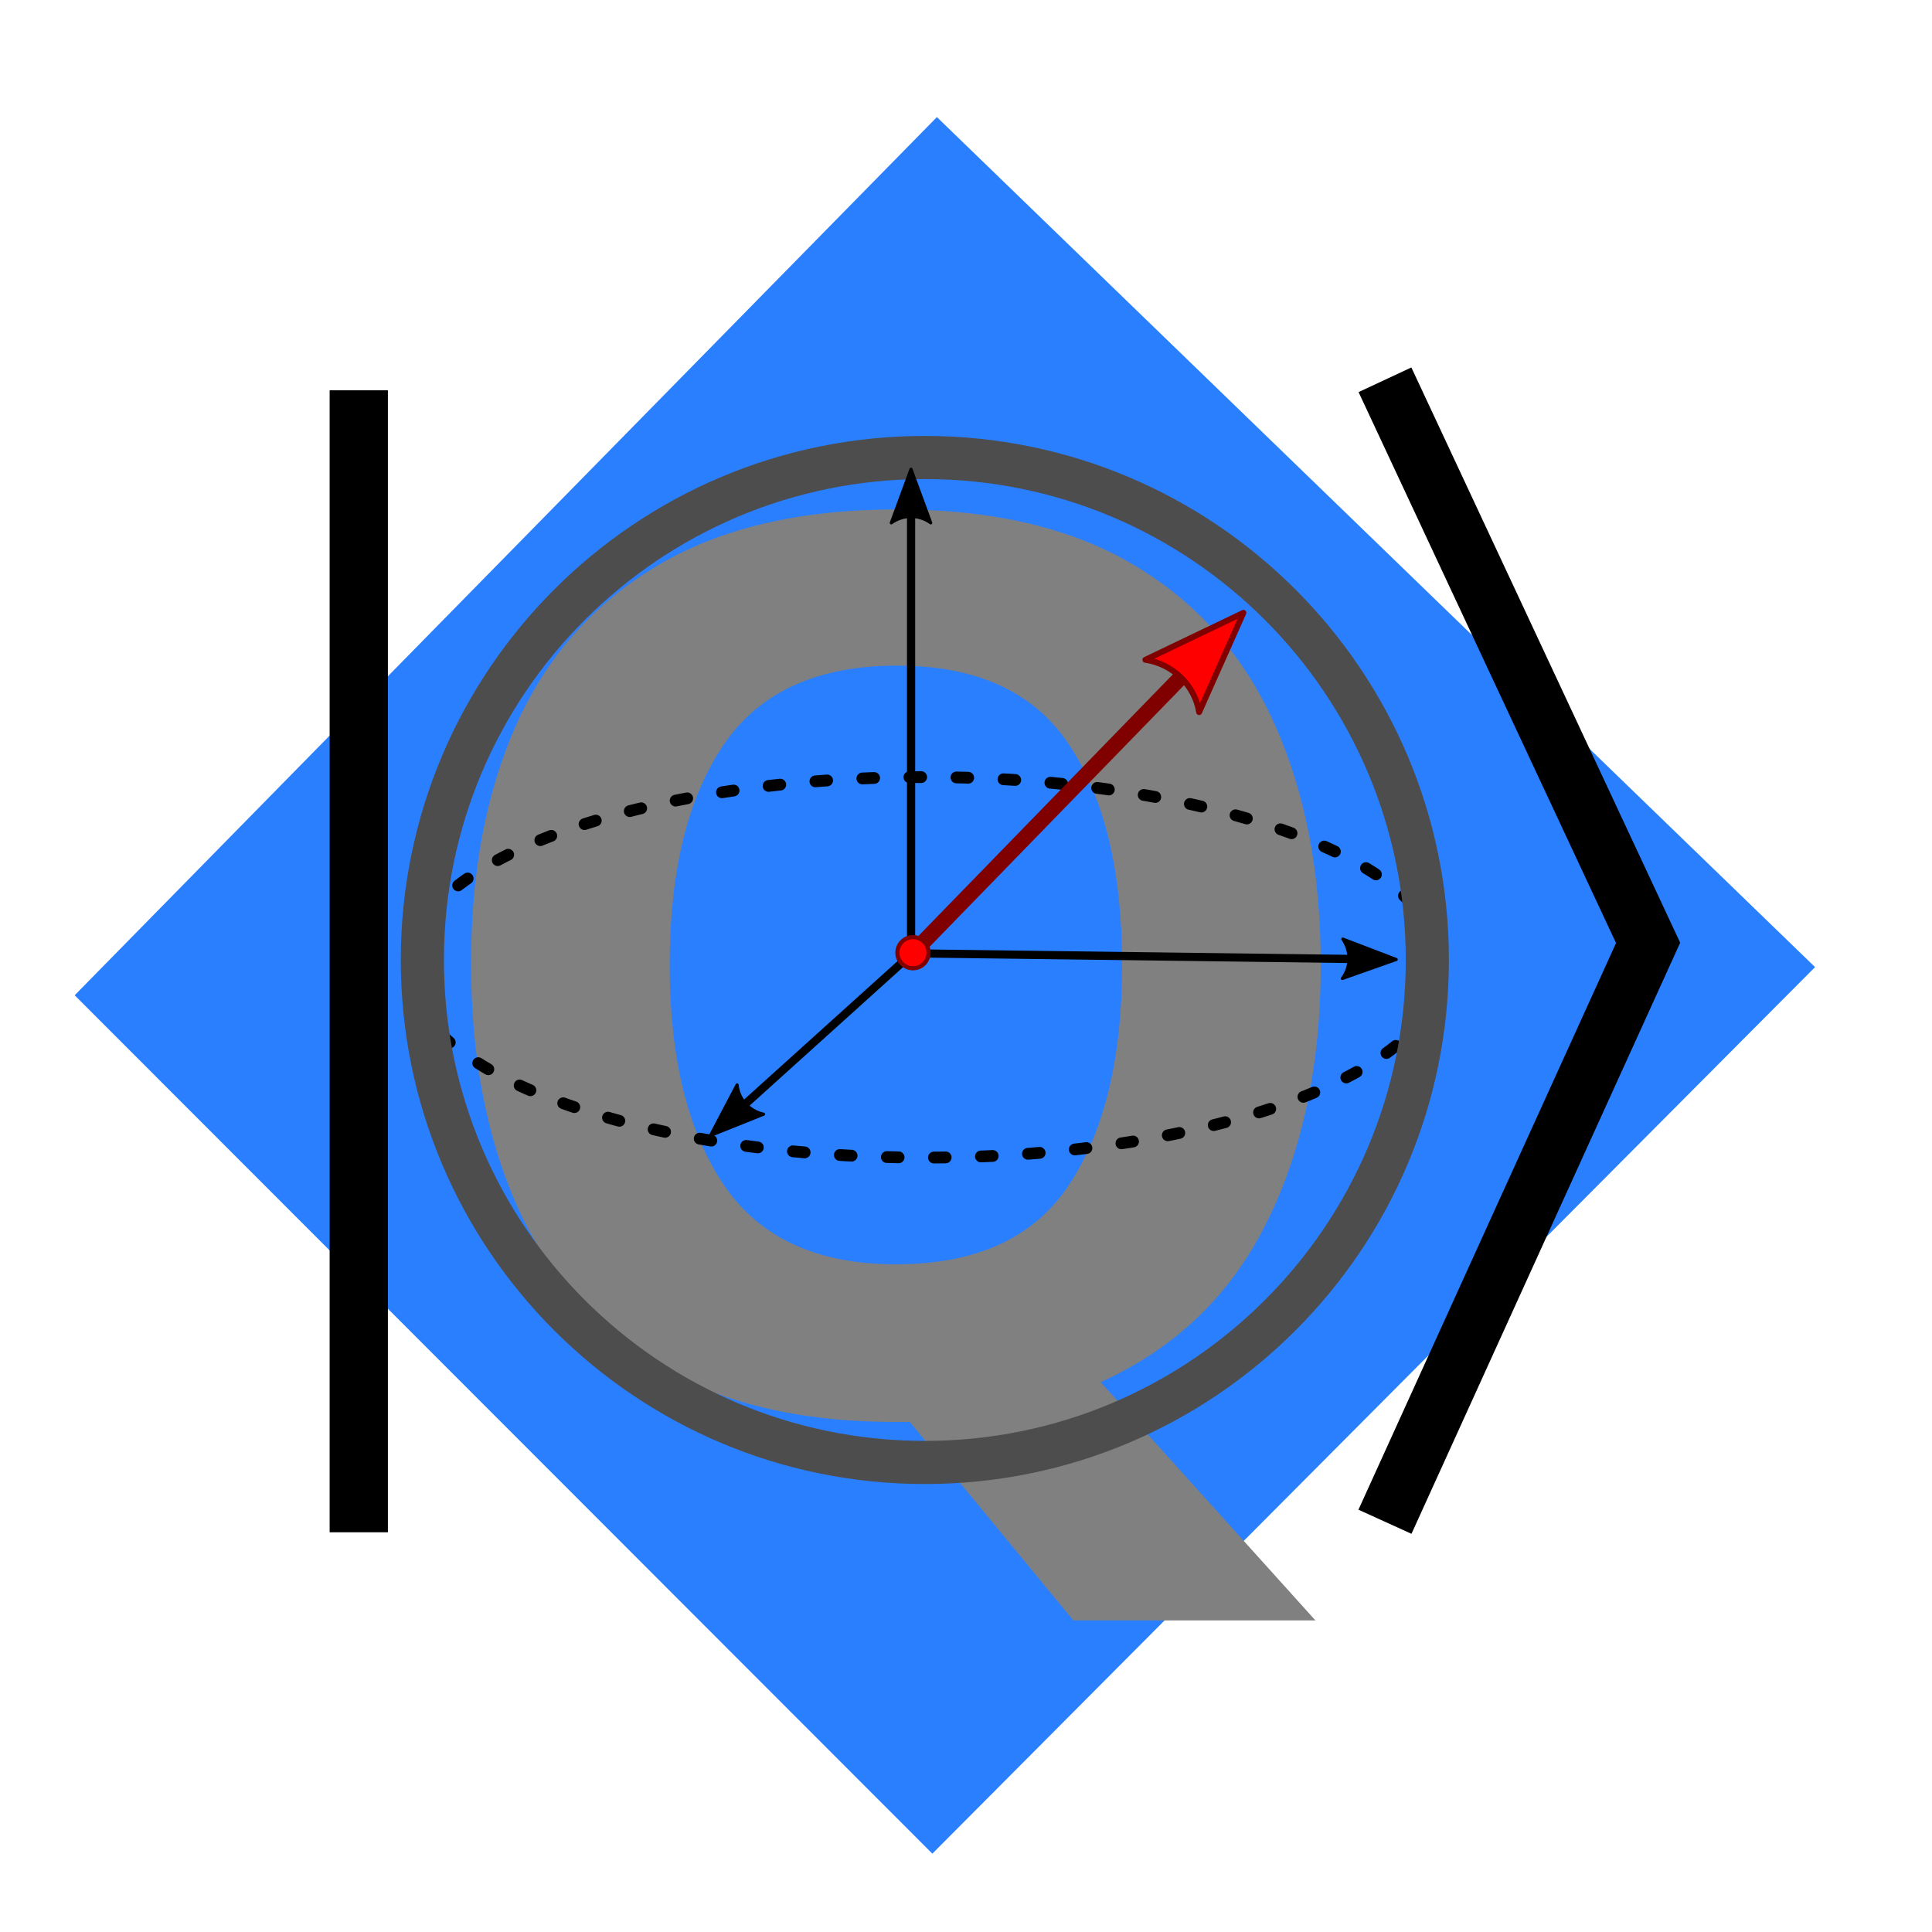
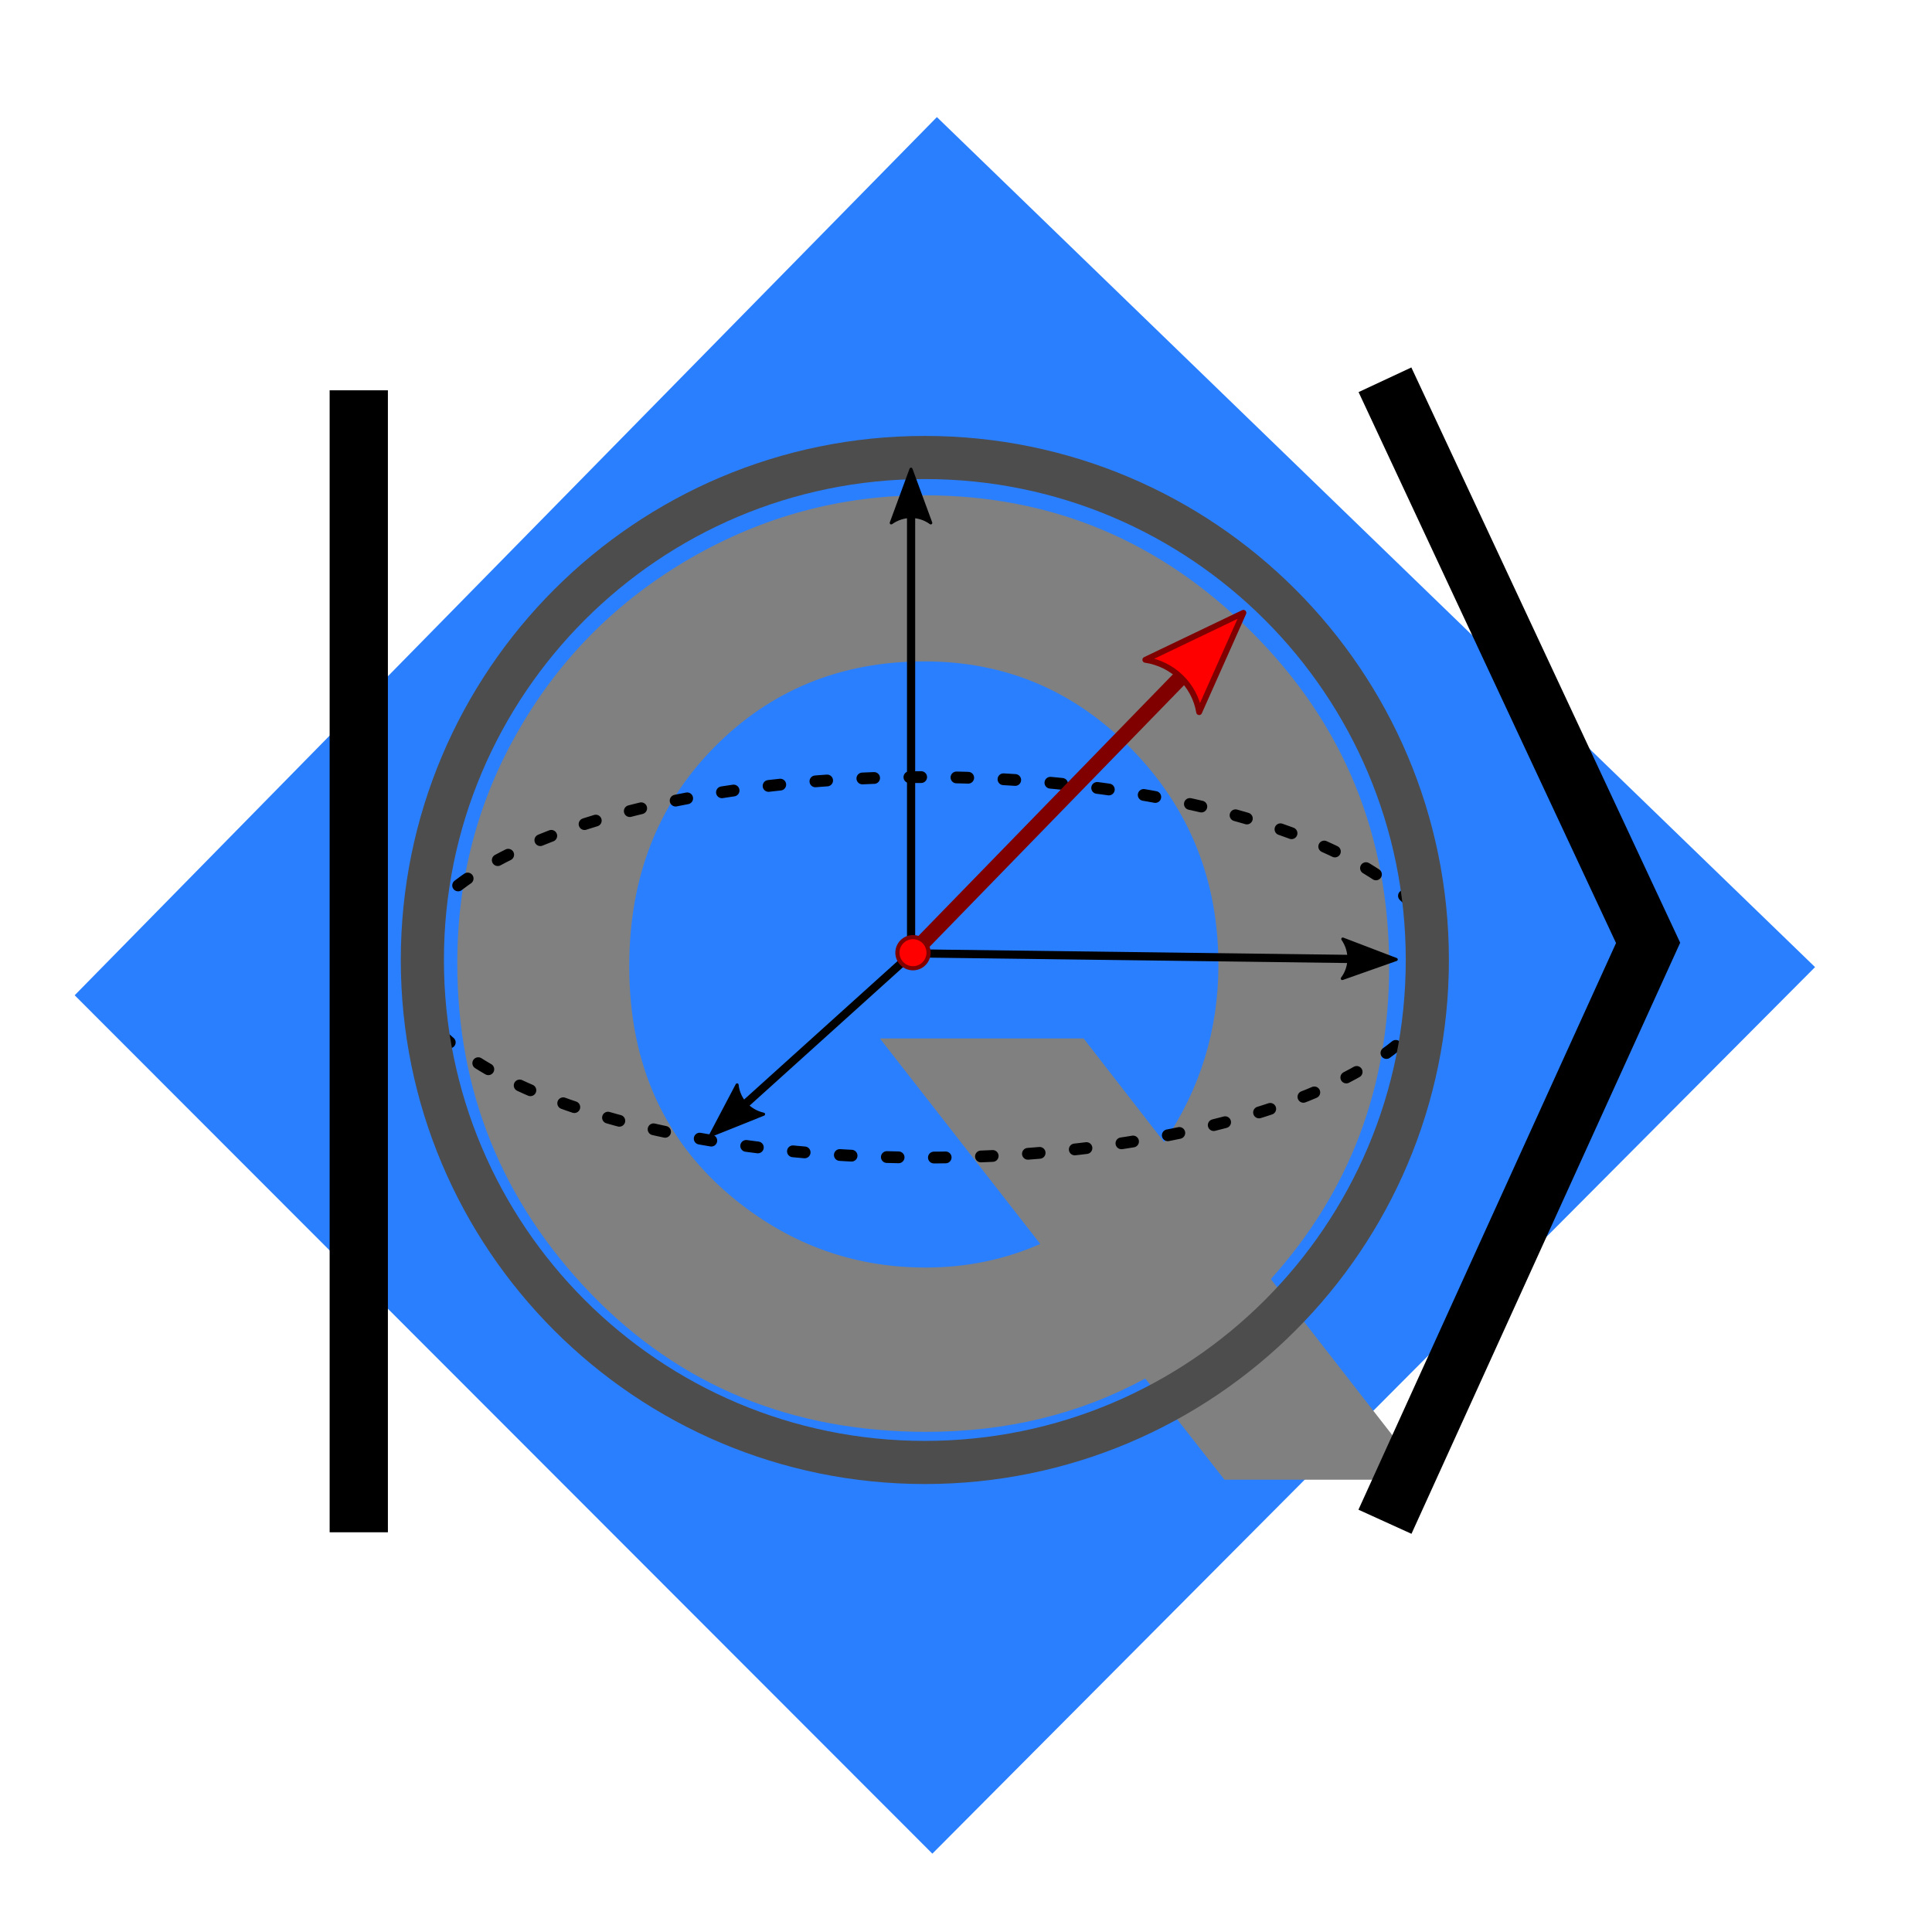
<svg xmlns="http://www.w3.org/2000/svg" width="180" height="180" viewBox="0 0 47.625 47.625" version="1.1" id="svg8">
  <defs id="defs2">
    <marker orient="auto" refY="0" refX="0" id="DotS" style="overflow:visible">
      <path id="path890" d="m -2.5,-1 c 0,2.76 -2.24,5 -5,5 -2.76,0 -5,-2.24 -5,-5 0,-2.76 2.24,-5 5,-5 2.76,0 5,2.24 5,5 z" style="fill:#ff0000;fill-opacity:1;fill-rule:evenodd;stroke:#800000;stroke-width:1pt;stroke-opacity:1" transform="matrix(0.2,0,0,0.2,1.48,0.2)" />
    </marker>
    <marker style="overflow:visible" id="marker2363" refX="0" refY="0" orient="auto">
      <path transform="scale(-0.6)" d="M 8.719,4.034 -2.207,0.016 8.719,-4.002 c -1.745,2.372 -1.735,5.617 -6e-7,8.035 z" style="fill:#ff0000;fill-opacity:1;fill-rule:evenodd;stroke:#800000;stroke-width:0.625;stroke-linejoin:round;stroke-opacity:1" id="path2361" />
    </marker>
    <marker orient="auto" refY="0" refX="0" id="marker1313" style="overflow:visible">
      <path id="path1311" style="fill:#000000;fill-opacity:1;fill-rule:evenodd;stroke:#000000;stroke-width:0.625;stroke-linejoin:round;stroke-opacity:1" d="M 8.719,4.034 -2.207,0.016 8.719,-4.002 c -1.745,2.372 -1.735,5.617 -6e-7,8.035 z" transform="scale(-0.6)" />
    </marker>
    <marker style="overflow:visible" id="marker1219" refX="0" refY="0" orient="auto">
      <path transform="scale(-0.6)" d="M 8.719,4.034 -2.207,0.016 8.719,-4.002 c -1.745,2.372 -1.735,5.617 -6e-7,8.035 z" style="fill:#000000;fill-opacity:1;fill-rule:evenodd;stroke:#000000;stroke-width:0.625;stroke-linejoin:round;stroke-opacity:1" id="path1217" />
    </marker>
    <marker orient="auto" refY="0" refX="0" id="Arrow2Mend" style="overflow:visible">
      <path id="path850" style="fill:#000000;fill-opacity:1;fill-rule:evenodd;stroke:#000000;stroke-width:0.625;stroke-linejoin:round;stroke-opacity:1" d="M 8.719,4.034 -2.207,0.016 8.719,-4.002 c -1.745,2.372 -1.735,5.617 -6e-7,8.035 z" transform="scale(-0.6)" />
    </marker>
    <marker orient="auto" refY="0" refX="0" id="Arrow1Mend" style="overflow:visible">
      <path id="path832" d="M 0,0 5,-5 -12.5,0 5,5 Z" style="fill:#000000;fill-opacity:1;fill-rule:evenodd;stroke:#000000;stroke-width:1pt;stroke-opacity:1" transform="matrix(-0.4,0,0,-0.4,-4,0)" />
    </marker>
    <marker orient="auto" refY="0" refX="0" id="Arrow2Lend" style="overflow:visible">
      <path id="path844" style="fill:#000000;fill-opacity:1;fill-rule:evenodd;stroke:#000000;stroke-width:0.625;stroke-linejoin:round;stroke-opacity:1" d="M 8.719,4.034 -2.207,0.016 8.719,-4.002 c -1.745,2.372 -1.735,5.617 -6e-7,8.035 z" transform="matrix(-1.1,0,0,-1.1,-1.1,0)" />
    </marker>
  </defs>
  <g id="layer1" transform="translate(0,-249.375)">
    <path style="fill:#2a7fff;stroke:#2a7fff;stroke-width:0.34px;stroke-linecap:butt;stroke-linejoin:miter;stroke-opacity:1" d="M 44.5,273.217 23.098,252.501 2.08,273.908 22.983,294.828 Z" id="path881" />
    <g id="g2805" transform="matrix(1.372857,0,0,1.372857,1.059825,-111.1864)">
      <g transform="matrix(0.5591884,0,0,0.5591884,6.362733,123.2392)" id="g2776">
-         <text xml:space="preserve" style="font-style:normal;font-weight:normal;font-size:39.984px;line-height:1.25;font-family:sans-serif;letter-spacing:0px;word-spacing:0px;fill:#808080;fill-opacity:1;stroke:none;stroke-width:1" x="0.046" y="295.427" id="text851" transform="scale(1.003013,0.9969965)">
-           <tspan id="tspan849" x="0.046" y="295.427" style="font-style:normal;font-variant:normal;font-weight:bold;font-stretch:normal;font-size:39.984px;font-family:'Century Gothic';-inkscape-font-specification:'Century Gothic, Bold';font-variant-ligatures:normal;font-variant-caps:normal;font-variant-numeric:normal;font-feature-settings:normal;text-align:start;writing-mode:lr-tb;text-anchor:start;fill:#808080;stroke-width:1">Q</tspan>
-         </text>
+         <g aria-label="Q" transform="scale(1.003013,0.9969965)" style="font-style:normal;font-weight:normal;font-size:39.984px;line-height:1.25;font-family:sans-serif;letter-spacing:0px;word-spacing:0px;fill:#808080;fill-opacity:1;stroke:none;stroke-width:1" id="text851">
+           <path d="m 27.964,291.23 4.998,6.462 h -6.482 l -2.538,-3.26 q -3.143,1.718 -7.009,1.718 -6.462,0 -10.738,-4.451 -4.276,-4.471 -4.276,-10.64 0,-4.119 1.991,-7.556 1.991,-3.456 5.467,-5.486 3.495,-2.03 7.497,-2.03 6.111,0 10.484,4.412 4.393,4.412 4.393,10.757 0,5.838 -3.788,10.074 z m -3.417,-4.412 q 1.738,-2.577 1.738,-5.701 0,-4.08 -2.753,-6.931 -2.753,-2.85 -6.658,-2.85 -4.022,0 -6.736,2.772 -2.714,2.772 -2.714,7.048 0,4.764 3.417,7.536 2.675,2.167 6.072,2.167 1.952,0 3.67,-0.761 l -5.135,-6.618 h 6.521 z" style="font-style:normal;font-variant:normal;font-weight:bold;font-stretch:normal;font-size:39.984px;font-family:'Century Gothic';-inkscape-font-specification:'Century Gothic, Bold';font-variant-ligatures:normal;font-variant-caps:normal;font-variant-numeric:normal;font-feature-settings:normal;text-align:start;writing-mode:lr-tb;text-anchor:start;fill:#808080;stroke-width:1" id="path894" />
+         </g>
        <ellipse style="opacity:1;fill:none;fill-opacity:1;stroke:#000000;stroke-width:0.378;stroke-linecap:round;stroke-linejoin:round;stroke-miterlimit:4;stroke-dasharray:0.378, 1.133;stroke-dashoffset:0;stroke-opacity:1;paint-order:stroke fill markers" id="path1803" cx="16.938" cy="280.345" rx="16.598" ry="6.109" />
        <circle style="opacity:1;fill:none;fill-opacity:1;stroke:#4d4d4d;stroke-width:1.385;stroke-linecap:round;stroke-linejoin:round;stroke-miterlimit:4;stroke-dasharray:none;stroke-dashoffset:0;stroke-opacity:1;paint-order:stroke fill markers" id="path819" cx="16.938" cy="280.109" r="16.135" />
        <g id="g2303" style="display:inline;fill:#808080;stroke:#808080" transform="translate(-0.37095,-0.23099)">
          <path id="path817" d="m 16.888,280.127 15.209,0.195" style="fill:#000000;stroke:#000000;stroke-width:0.263;stroke-linecap:butt;stroke-linejoin:miter;stroke-miterlimit:4;stroke-dasharray:none;stroke-opacity:1;marker-end:url(#marker1219)" />
          <path id="path821" d="M 16.867,280.133 V 264.929" style="fill:#000000;stroke:#000000;stroke-width:0.263;stroke-linecap:butt;stroke-linejoin:miter;stroke-miterlimit:4;stroke-dasharray:none;stroke-opacity:1;marker-end:url(#Arrow2Mend)" />
          <path id="path1357" d="m 16.935,280.099 -6.253,5.642" style="fill:#000000;stroke:#000000;stroke-width:0.263;stroke-linecap:butt;stroke-linejoin:miter;stroke-miterlimit:4;stroke-dasharray:none;stroke-opacity:1;marker-end:url(#marker1313)" />
        </g>
        <path style="fill:#ff0000;stroke:#800000;stroke-width:0.5;stroke-linecap:butt;stroke-linejoin:miter;stroke-miterlimit:4;stroke-dasharray:none;stroke-opacity:1;marker-start:url(#DotS);marker-end:url(#marker2363)" d="M 16.564,279.868 26.709,269.439" id="path2353" />
      </g>
      <path id="path2778" d="m 5.67,269.644 v 20.505" style="fill:none;stroke:#000000;stroke-width:1.046;stroke-linecap:butt;stroke-linejoin:miter;stroke-miterlimit:4;stroke-dasharray:none;stroke-opacity:1" />
      <path id="path2778-4" d="m 24.096,269.455 4.725,10.111 -4.725,10.394" style="fill:none;stroke:#000000;stroke-width:1.046;stroke-linecap:butt;stroke-linejoin:miter;stroke-miterlimit:4;stroke-dasharray:none;stroke-opacity:1" />
    </g>
  </g>
</svg>
